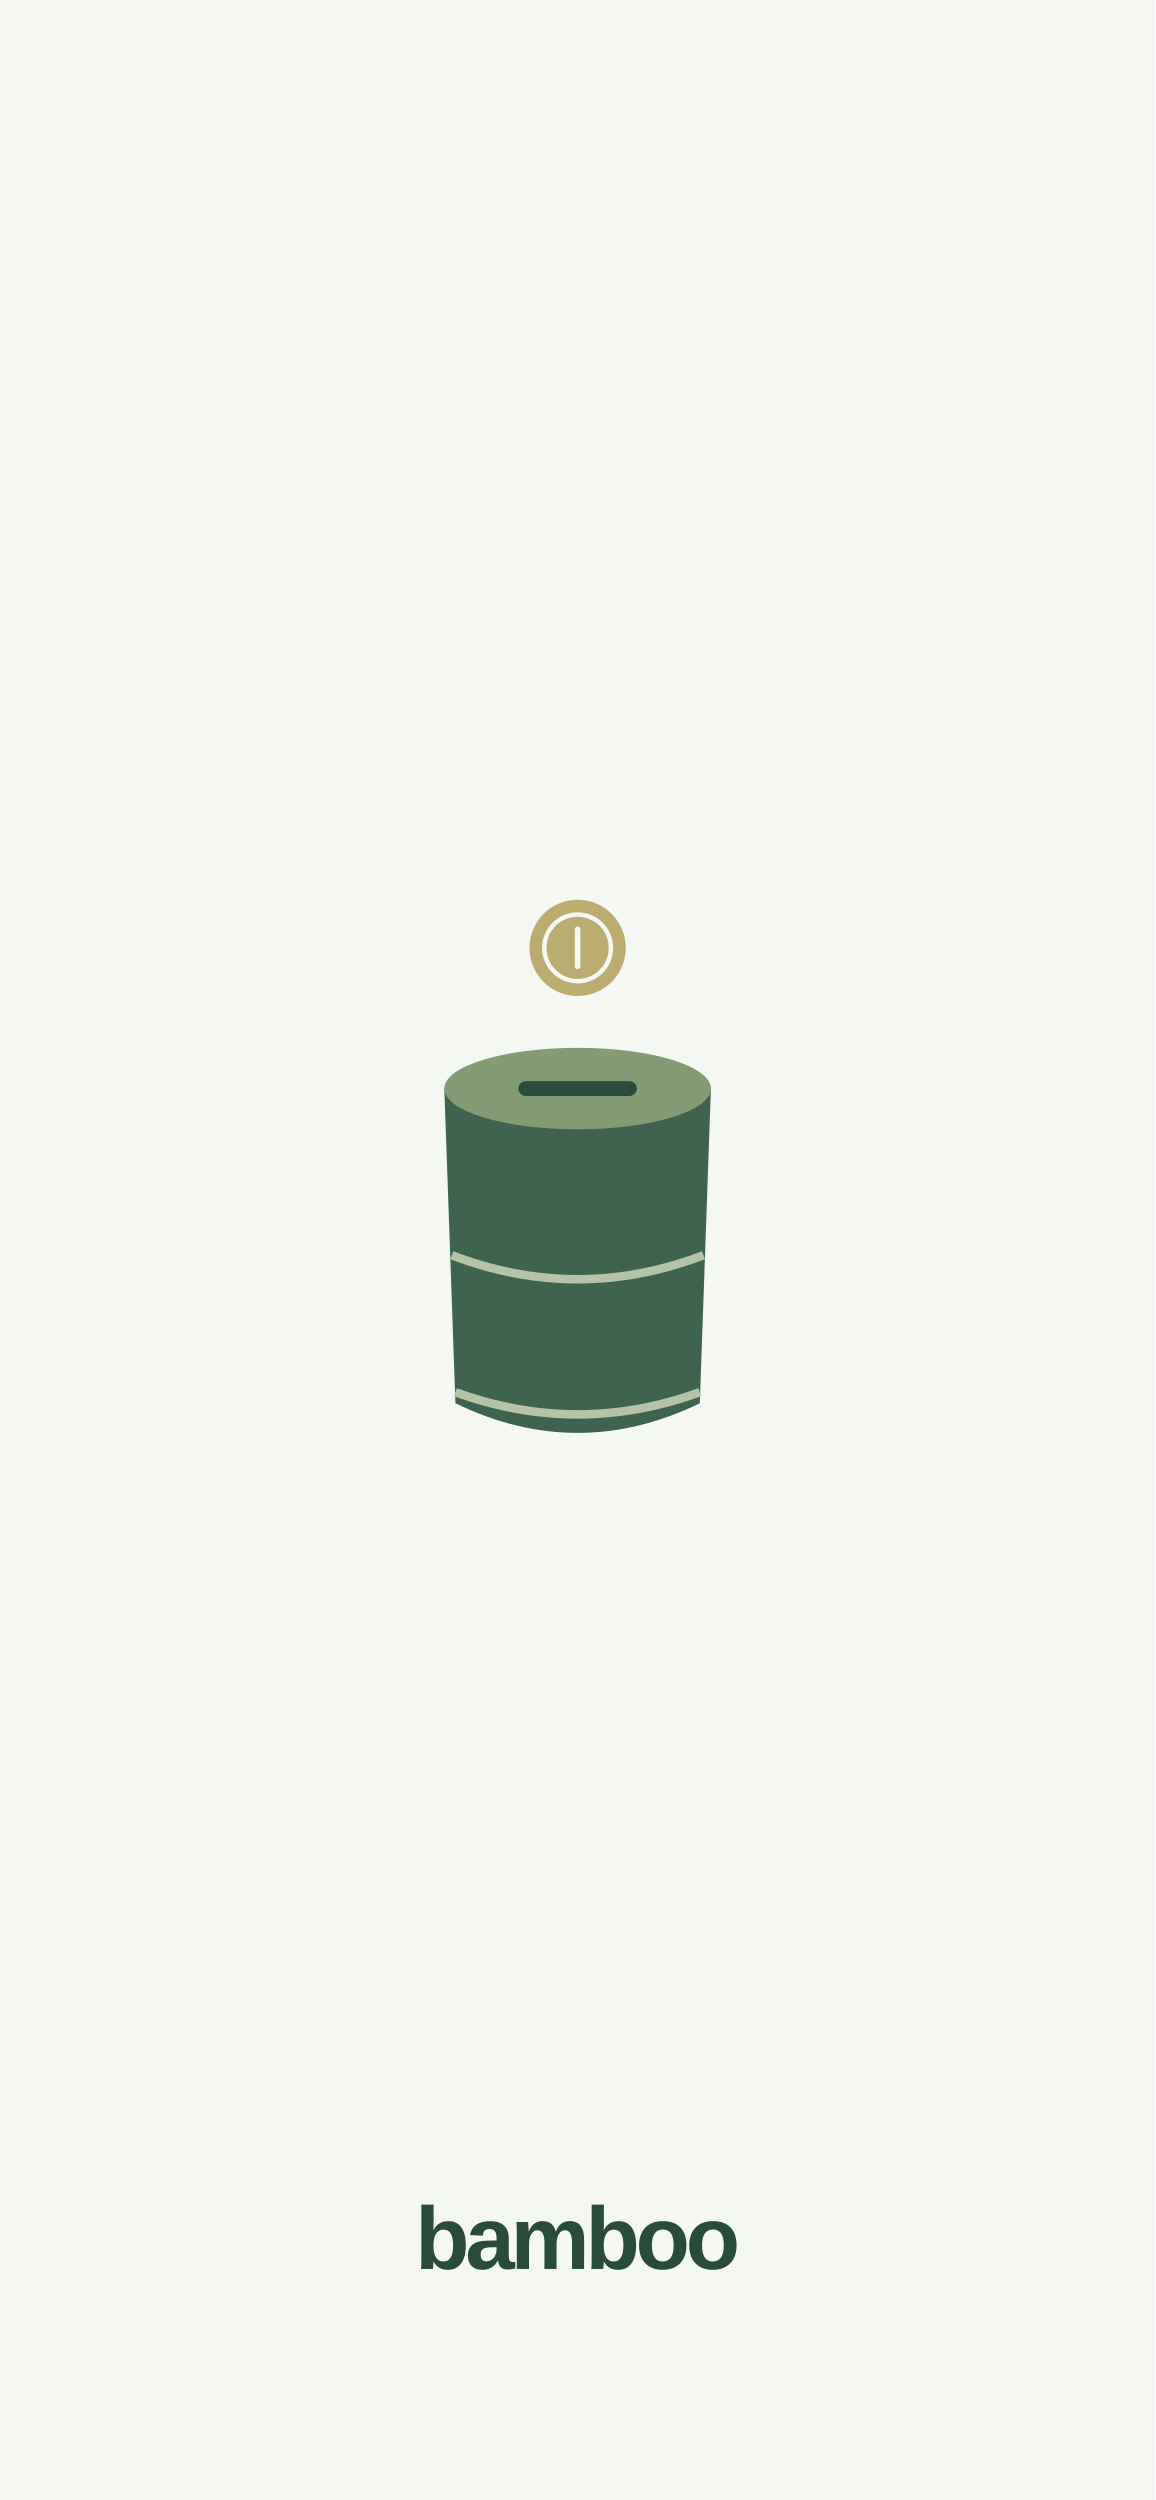
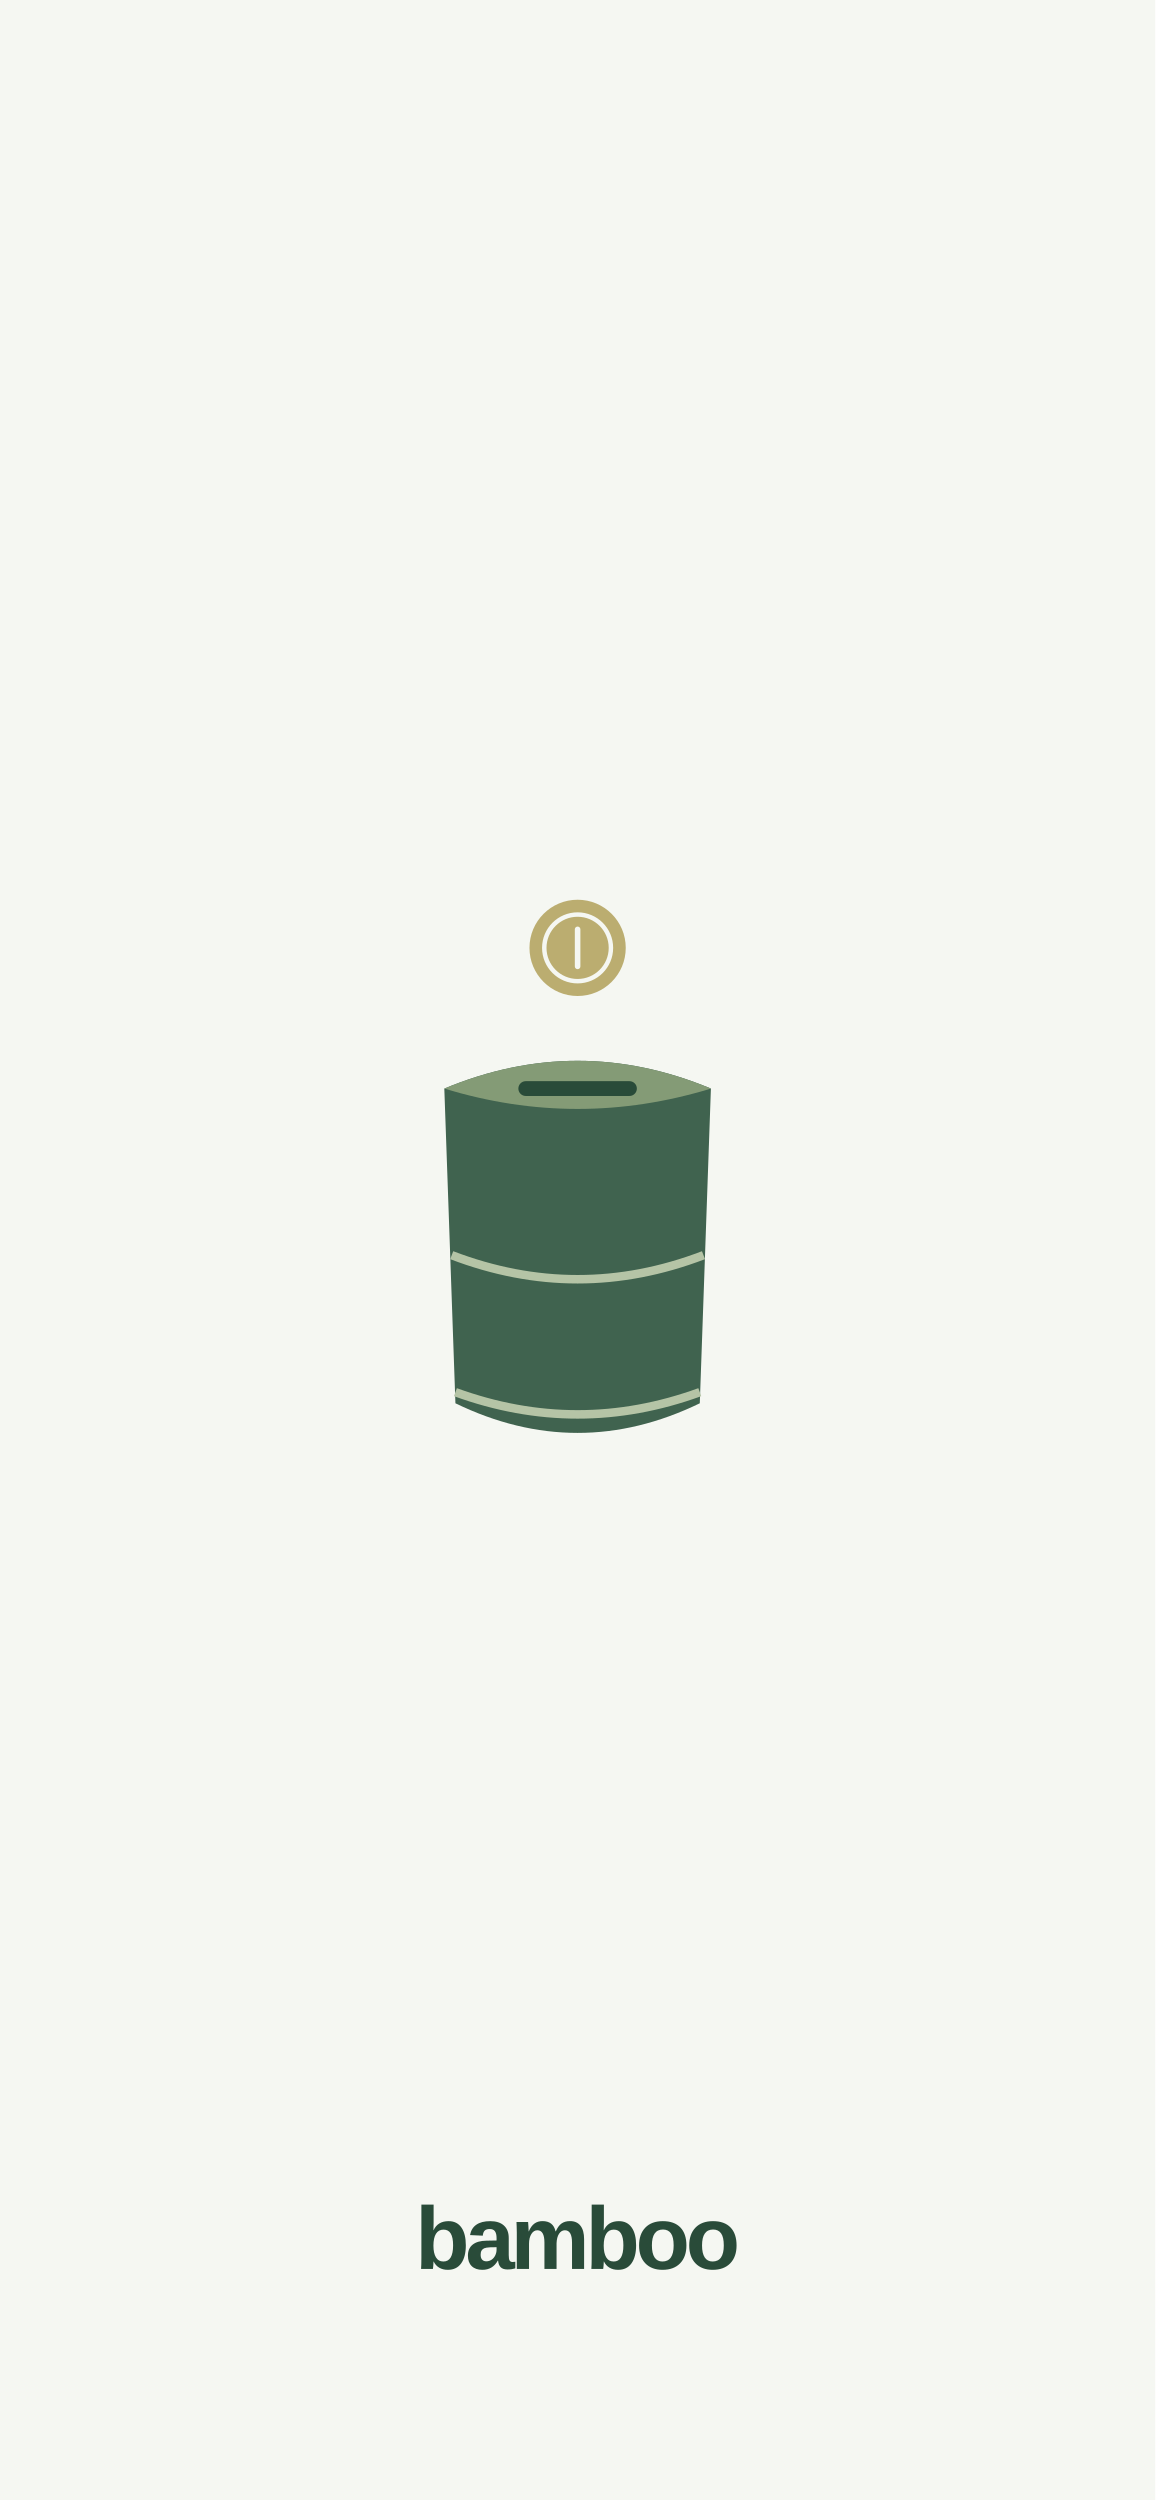
<svg xmlns="http://www.w3.org/2000/svg" width="390" height="844" viewBox="0 0 390 844">
  <rect width="390" height="844" fill="#f5f7f2" />
  <svg x="45" y="210" width="300" height="325" viewBox="0 0 240 260">
    <g id="bamboo-bank">
      <path d="M84 126Q120 111 156 126L153 211Q120 227 87 211Z" fill="#40634f" />
-       <ellipse cx="120" cy="126" rx="36" ry="11" fill="#849b76" />
+       <path d="M84 126Q120 111 156 126Q120 137 84 126Z" fill="#849b76" />
      <path d="M106 126H134" stroke="#294b39" stroke-width="4" stroke-linecap="round" />
      <path d="M86 171Q120 184 154 171" stroke="#b5c4a6" stroke-width="2.3" fill="none" />
      <path d="M87 208Q120 220 153 208" stroke="#b5c4a6" stroke-width="2.3" fill="none" />
    </g>
    <g id="coin">
      <circle cx="120" cy="88" r="13" fill="#bbad70" />
      <circle cx="120" cy="88" r="9" fill="none" stroke="#f5f7f2" stroke-width="1.2" />
      <path d="M120 83v10" stroke="#f5f7f2" stroke-width="1.5" stroke-linecap="round" />
    </g>
  </svg>
  <text x="195" y="766" text-anchor="middle" font-family="Arial,sans-serif" font-size="30" font-weight="600" letter-spacing="-1.4" fill="#294b39">bamboo</text>
</svg>
